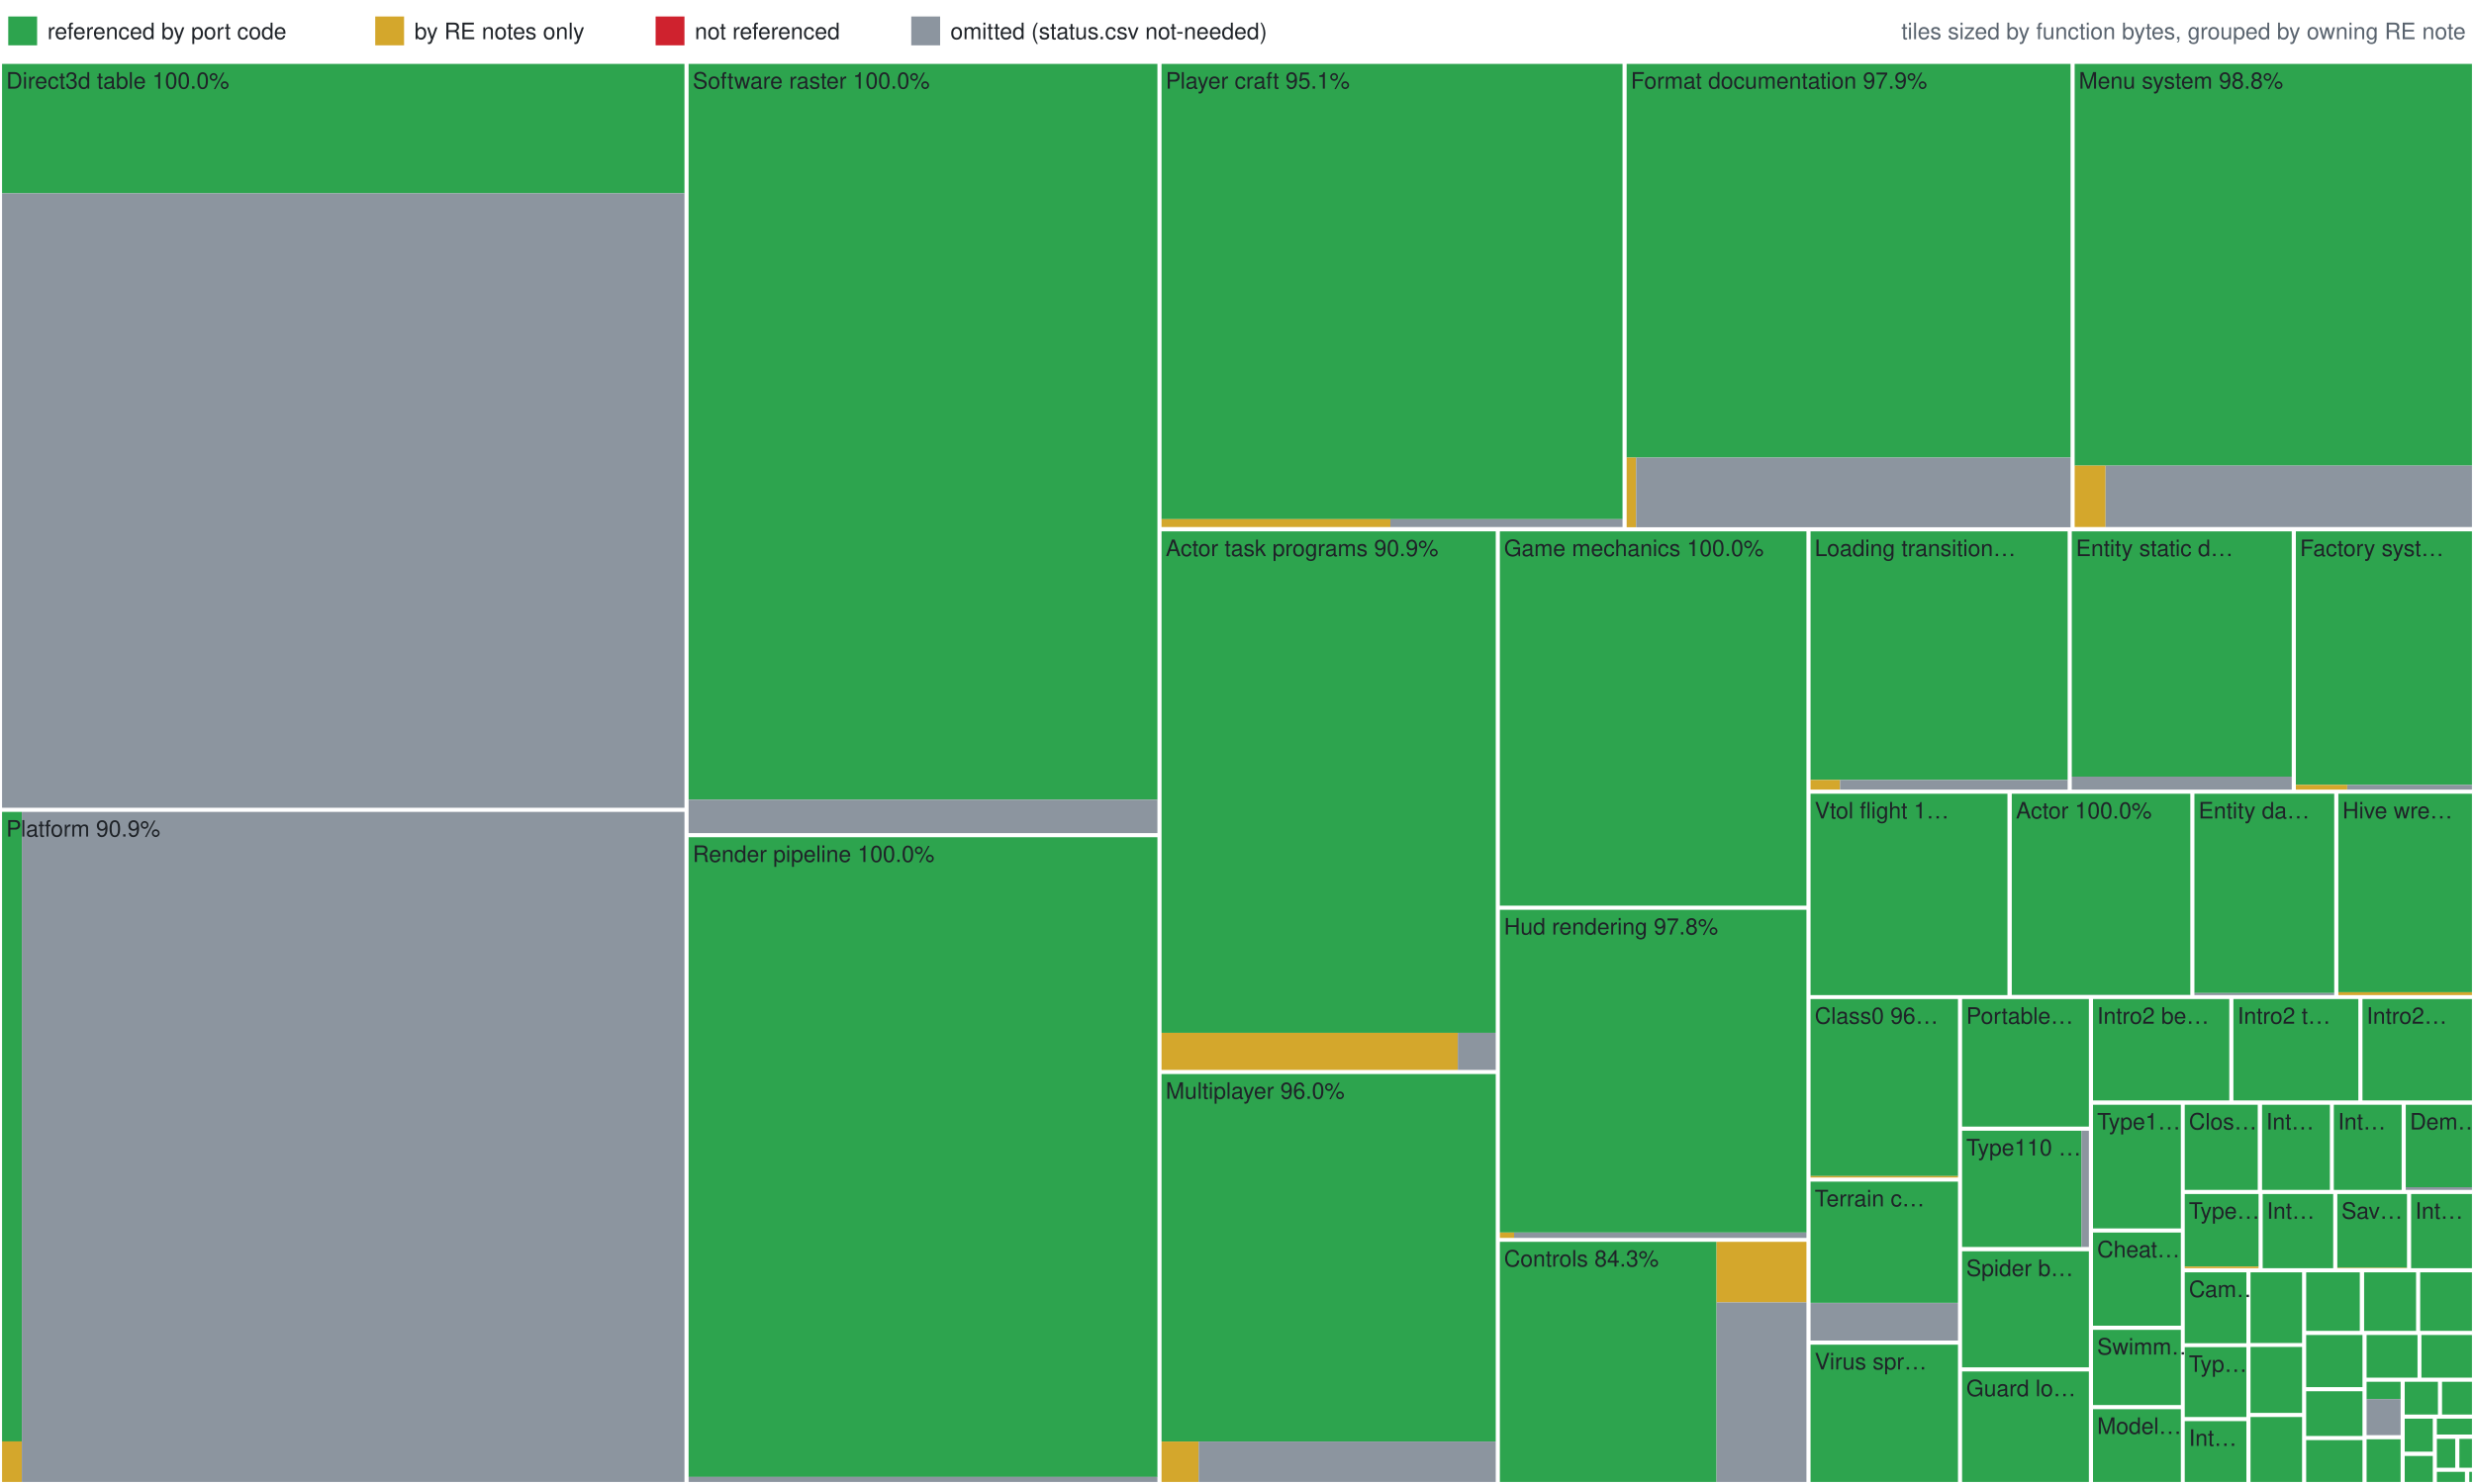
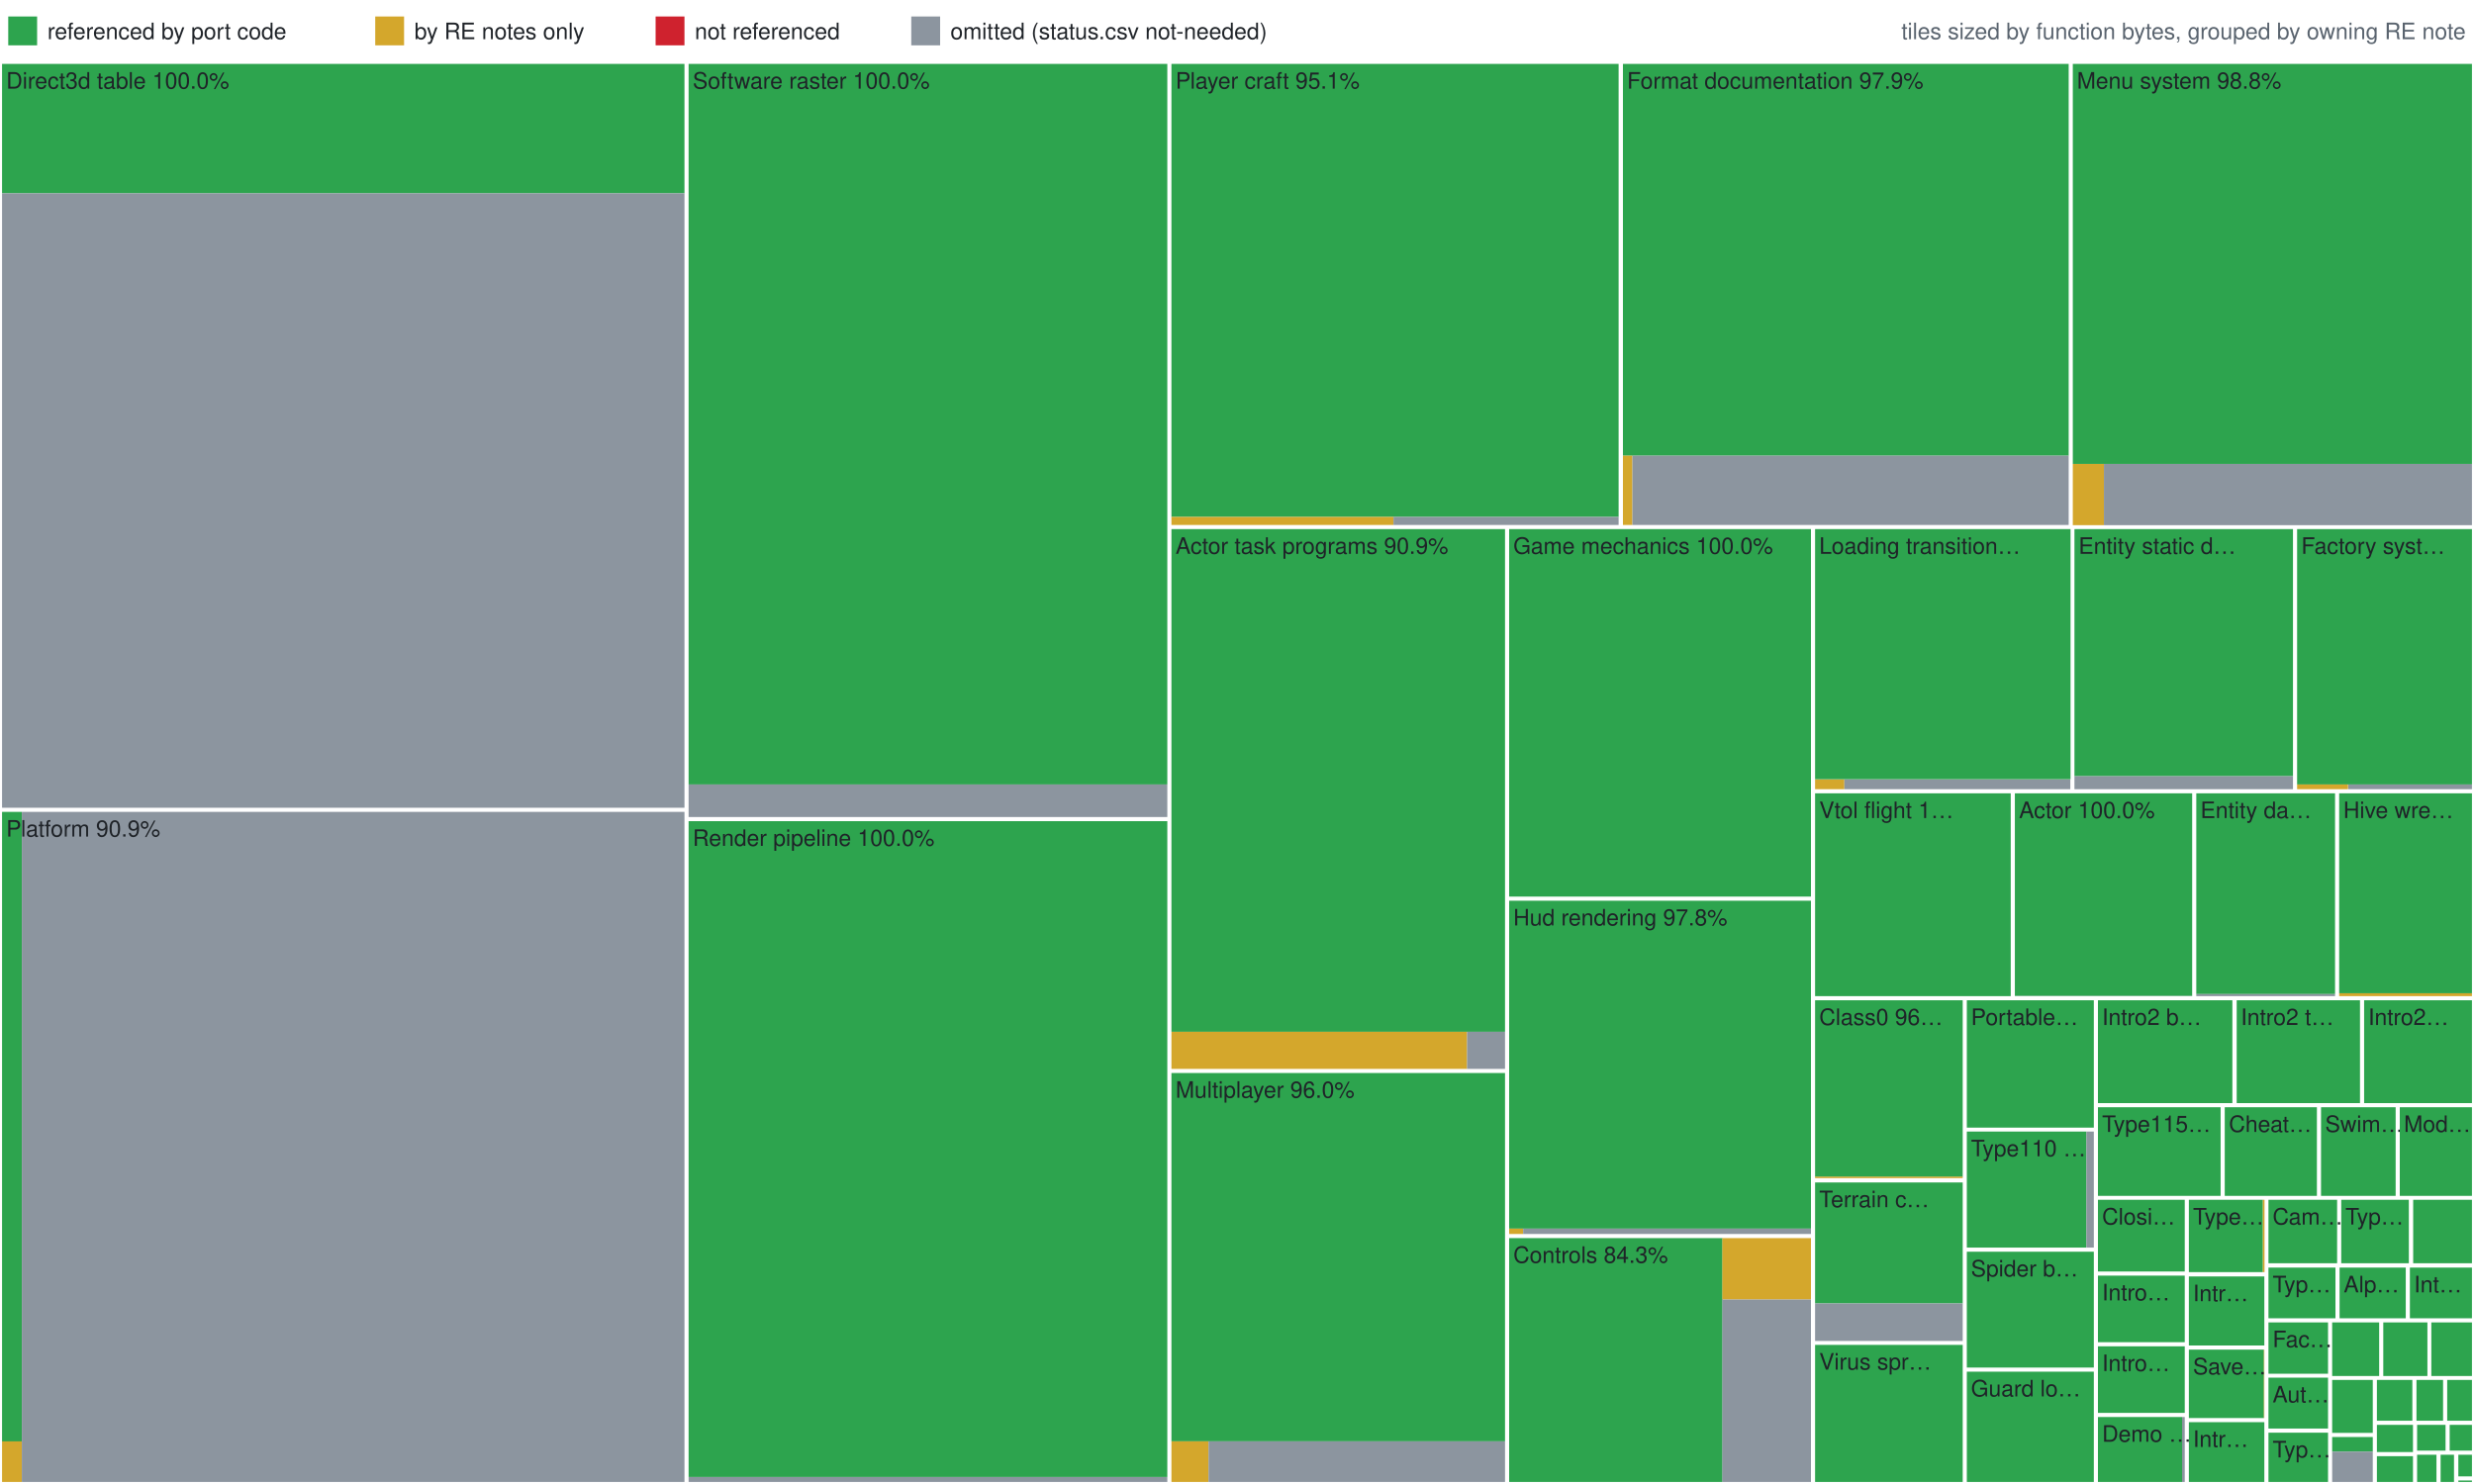
<svg xmlns="http://www.w3.org/2000/svg" width="1200" height="720" viewBox="0 0 1200 720" font-family="Segoe UI, Helvetica, Arial, sans-serif" font-size="11">
  <rect width="1200" height="720" fill="#ffffff" />
  <rect x="4" y="8" width="14" height="14" fill="#2da44e" />
  <text x="23" y="19" fill="#1f2328">referenced by port code</text>
  <rect x="182" y="8" width="14" height="14" fill="#d4a72c" />
  <text x="201" y="19" fill="#1f2328">by RE notes only</text>
  <rect x="318" y="8" width="14" height="14" fill="#cf222e" />
  <text x="337" y="19" fill="#1f2328">not referenced</text>
  <rect x="442" y="8" width="14" height="14" fill="#8c959f" />
  <text x="461" y="19" fill="#1f2328">omitted (status.csv not-needed)</text>
  <text x="1196" y="19" fill="#59636e" text-anchor="end">tiles sized by function bytes, grouped by owning RE note</text>
  <g>
    <rect x="1" y="31" width="331" height="62.8" fill="#2da44e" />
    <rect x="1" y="93.8" width="331" height="298.1" fill="#8c959f" />
    <text x="3" y="43" fill="#1f2328">Direct3d table 100.0%</text>
  </g>
  <g>
    <rect x="1" y="393.9" width="9.6" height="305.5" fill="#2da44e" />
    <rect x="1" y="699.3" width="9.6" height="19.7" fill="#d4a72c" />
    <rect x="10.6" y="393.9" width="321.4" height="325.1" fill="#8c959f" />
    <text x="3" y="405.9" fill="#1f2328">Platform 90.9%</text>
  </g>
  <g>
-     <rect x="334" y="31" width="227.4" height="357" fill="#2da44e" />
-     <rect x="334" y="388" width="227.4" height="16.2" fill="#8c959f" />
+     <rect x="334" y="31" width="232.2" height="349.6" fill="#2da44e" />
+     <rect x="334" y="380.6" width="232.2" height="15.8" fill="#8c959f" />
    <text x="336" y="43" fill="#1f2328">Software raster 100.0%</text>
  </g>
  <g>
-     <rect x="334" y="406.2" width="227.4" height="310.4" fill="#2da44e" />
-     <rect x="334" y="716.5" width="227.4" height="2.5" fill="#8c959f" />
-     <text x="336" y="418.2" fill="#1f2328">Render pipeline 100.0%</text>
-   </g>
-   <g>
-     <rect x="563.4" y="31" width="223.6" height="220.9" fill="#2da44e" />
-     <rect x="563.4" y="251.9" width="111" height="3.8" fill="#d4a72c" />
-     <rect x="674.4" y="251.9" width="112.6" height="3.8" fill="#8c959f" />
-     <text x="565.4" y="43" fill="#1f2328">Player craft 95.1%</text>
-   </g>
-   <g>
-     <rect x="789" y="31" width="215.3" height="191" fill="#2da44e" />
-     <rect x="789" y="222" width="4.6" height="33.8" fill="#d4a72c" />
-     <rect x="793.6" y="222" width="210.7" height="33.8" fill="#8c959f" />
-     <text x="791" y="43" fill="#1f2328">Format documentation 97.9%</text>
-   </g>
-   <g>
-     <rect x="1006.3" y="31" width="192.7" height="194.9" fill="#2da44e" />
-     <rect x="1006.3" y="225.9" width="15" height="29.8" fill="#d4a72c" />
-     <rect x="1021.3" y="225.9" width="177.7" height="29.8" fill="#8c959f" />
-     <text x="1008.3" y="43" fill="#1f2328">Menu system 98.8%</text>
-   </g>
-   <g>
-     <rect x="563.4" y="257.8" width="162.1" height="243.3" fill="#2da44e" />
-     <rect x="563.4" y="501.1" width="143.7" height="18" fill="#d4a72c" />
-     <rect x="707.1" y="501.1" width="18.4" height="18" fill="#8c959f" />
-     <text x="565.4" y="269.8" fill="#1f2328">Actor task programs 90.9%</text>
-   </g>
-   <g>
-     <rect x="563.4" y="521.1" width="162.1" height="178.3" fill="#2da44e" />
-     <rect x="563.4" y="699.4" width="18" height="19.6" fill="#d4a72c" />
-     <rect x="581.4" y="699.4" width="144.1" height="19.6" fill="#8c959f" />
-     <text x="565.4" y="533.1" fill="#1f2328">Multiplayer 96.0%</text>
-   </g>
-   <g>
-     <rect x="727.5" y="257.8" width="148.7" height="181.6" fill="#2da44e" />
-     <text x="729.5" y="269.8" fill="#1f2328">Game mechanics 100.0%</text>
-   </g>
-   <g>
-     <rect x="727.5" y="441.4" width="148.7" height="156.6" fill="#2da44e" />
-     <rect x="727.5" y="598" width="6.9" height="2.6" fill="#d4a72c" />
-     <rect x="734.4" y="598" width="141.8" height="2.6" fill="#8c959f" />
-     <text x="729.5" y="453.4" fill="#1f2328">Hud rendering 97.8%</text>
-   </g>
-   <g>
-     <rect x="727.5" y="602.5" width="105.1" height="116.5" fill="#2da44e" />
-     <rect x="832.6" y="602.5" width="43.6" height="29.4" fill="#d4a72c" />
-     <rect x="832.6" y="631.9" width="43.6" height="87.1" fill="#8c959f" />
-     <text x="729.5" y="614.5" fill="#1f2328">Controls 84.3%</text>
-   </g>
-   <g>
-     <rect x="878.2" y="257.8" width="124.7" height="120.6" fill="#2da44e" />
-     <rect x="878.2" y="378.4" width="14.3" height="4.7" fill="#d4a72c" />
-     <rect x="892.5" y="378.4" width="110.4" height="4.7" fill="#8c959f" />
-     <text x="880.2" y="269.8" fill="#1f2328">Loading transition…</text>
-   </g>
-   <g>
-     <rect x="1004.9" y="257.8" width="106.7" height="119" fill="#2da44e" />
-     <rect x="1004.9" y="376.8" width="106.7" height="6.3" fill="#8c959f" />
-     <text x="1006.9" y="269.8" fill="#1f2328">Entity static d…</text>
-   </g>
-   <g>
-     <rect x="1113.6" y="257.8" width="85.4" height="123" fill="#2da44e" />
-     <rect x="1113.6" y="380.8" width="24.9" height="2.3" fill="#d4a72c" />
-     <rect x="1138.5" y="380.8" width="60.5" height="2.3" fill="#8c959f" />
-     <text x="1115.6" y="269.8" fill="#1f2328">Factory syst…</text>
-   </g>
-   <g>
-     <rect x="878.2" y="385.1" width="95.5" height="97.7" fill="#2da44e" />
-     <text x="880.2" y="397.1" fill="#1f2328">Vtol flight 1…</text>
-   </g>
-   <g>
-     <rect x="975.8" y="385.1" width="86.6" height="97.6" fill="#2da44e" />
-     <rect x="975.8" y="482.7" width="86.6" height="0.1" fill="#8c959f" />
-     <text x="977.8" y="397.1" fill="#1f2328">Actor 100.0%</text>
-   </g>
-   <g>
-     <rect x="1064.4" y="385.1" width="67.8" height="96.7" fill="#2da44e" />
-     <rect x="1064.4" y="481.8" width="67.8" height="1" fill="#8c959f" />
-     <text x="1066.4" y="397.1" fill="#1f2328">Entity da…</text>
-   </g>
-   <g>
-     <rect x="1134.2" y="385.1" width="64.8" height="96.3" fill="#2da44e" />
-     <rect x="1134.2" y="481.4" width="64.8" height="1.4" fill="#d4a72c" />
-     <text x="1136.2" y="397.1" fill="#1f2328">Hive wre…</text>
-   </g>
-   <g>
-     <rect x="878.2" y="484.7" width="71.5" height="85.9" fill="#2da44e" />
-     <rect x="878.2" y="570.6" width="71.5" height="0.7" fill="#d4a72c" />
-     <text x="880.2" y="496.7" fill="#1f2328">Class0 96…</text>
-   </g>
-   <g>
-     <rect x="878.2" y="573.3" width="71.5" height="58.8" fill="#2da44e" />
-     <rect x="878.2" y="632.2" width="71.5" height="18.2" fill="#8c959f" />
-     <text x="880.2" y="585.3" fill="#1f2328">Terrain c…</text>
-   </g>
-   <g>
-     <rect x="878.2" y="652.4" width="71.5" height="66.6" fill="#2da44e" />
-     <text x="880.2" y="664.4" fill="#1f2328">Virus spr…</text>
-   </g>
-   <g>
-     <rect x="951.7" y="484.7" width="61.5" height="61.9" fill="#2da44e" />
-     <text x="953.7" y="496.7" fill="#1f2328">Portable…</text>
-   </g>
-   <g>
-     <rect x="951.7" y="548.6" width="57.9" height="56.4" fill="#2da44e" />
-     <rect x="1009.6" y="548.6" width="3.6" height="56.4" fill="#8c959f" />
-     <text x="953.7" y="560.6" fill="#1f2328">Type110 …</text>
-   </g>
-   <g>
-     <rect x="951.7" y="607.1" width="61.5" height="56.3" fill="#2da44e" />
-     <text x="953.7" y="619.1" fill="#1f2328">Spider b…</text>
-   </g>
-   <g>
-     <rect x="951.7" y="665.4" width="61.5" height="53.6" fill="#2da44e" />
-     <text x="953.7" y="677.4" fill="#1f2328">Guard lo…</text>
-   </g>
-   <g>
-     <rect x="1015.2" y="484.7" width="66.1" height="49.2" fill="#2da44e" />
-     <text x="1017.2" y="496.7" fill="#1f2328">Intro2 be…</text>
-   </g>
-   <g>
-     <rect x="1083.3" y="484.7" width="60.6" height="49.2" fill="#2da44e" />
-     <text x="1085.3" y="496.7" fill="#1f2328">Intro2 t…</text>
-   </g>
-   <g>
-     <rect x="1145.9" y="484.7" width="53.1" height="49.2" fill="#2da44e" />
-     <text x="1147.9" y="496.7" fill="#1f2328">Intro2…</text>
-   </g>
-   <g>
-     <rect x="1015.2" y="536" width="42.6" height="60" fill="#2da44e" />
-     <text x="1017.2" y="548" fill="#1f2328">Type1…</text>
-   </g>
-   <g>
-     <rect x="1015.2" y="598" width="42.6" height="45.2" fill="#2da44e" />
-     <text x="1017.2" y="610" fill="#1f2328">Cheat…</text>
-   </g>
-   <g>
-     <rect x="1015.2" y="645.2" width="42.6" height="36.5" fill="#2da44e" />
-     <text x="1017.2" y="657.2" fill="#1f2328">Swimm…</text>
-   </g>
-   <g>
-     <rect x="1015.2" y="683.7" width="42.6" height="35.3" fill="#2da44e" />
-     <text x="1017.2" y="695.7" fill="#1f2328">Model…</text>
-   </g>
-   <g>
-     <rect x="1059.7" y="536" width="35.4" height="41.3" fill="#2da44e" />
-     <text x="1061.7" y="548" fill="#1f2328">Clos…</text>
-   </g>
-   <g>
-     <rect x="1097.2" y="536" width="32.9" height="41.3" fill="#2da44e" />
-     <text x="1099.2" y="548" fill="#1f2328">Int…</text>
-   </g>
-   <g>
-     <rect x="1132" y="536" width="32.9" height="41.3" fill="#2da44e" />
-     <text x="1134" y="548" fill="#1f2328">Int…</text>
-   </g>
-   <g>
-     <rect x="1166.9" y="536" width="32.1" height="40" fill="#2da44e" />
-     <rect x="1166.9" y="576" width="32.1" height="1.3" fill="#8c959f" />
-     <text x="1168.9" y="548" fill="#1f2328">Dem…</text>
-   </g>
-   <g>
-     <rect x="1059.7" y="579.3" width="35.8" height="35.2" fill="#2da44e" />
-     <rect x="1059.7" y="614.5" width="35.8" height="0.8" fill="#d4a72c" />
-     <text x="1061.7" y="591.3" fill="#1f2328">Type…</text>
-   </g>
-   <g>
-     <rect x="1097.5" y="579.3" width="34.2" height="36" fill="#2da44e" />
-     <text x="1099.5" y="591.3" fill="#1f2328">Int…</text>
-   </g>
-   <g>
-     <rect x="1133.7" y="579.3" width="33.8" height="35.8" fill="#2da44e" />
-     <rect x="1133.7" y="615.1" width="33.8" height="0.2" fill="#d4a72c" />
-     <text x="1135.7" y="591.3" fill="#1f2328">Sav…</text>
-   </g>
-   <g>
-     <rect x="1169.5" y="579.3" width="29.5" height="36" fill="#2da44e" />
-     <text x="1171.5" y="591.3" fill="#1f2328">Int…</text>
-   </g>
-   <g>
-     <rect x="1059.7" y="617.3" width="29.9" height="34.4" fill="#2da44e" />
-     <text x="1061.7" y="629.3" fill="#1f2328">Cam…</text>
-   </g>
-   <g>
-     <rect x="1059.7" y="653.6" width="29.9" height="33.9" fill="#2da44e" />
-     <text x="1061.7" y="665.6" fill="#1f2328">Typ…</text>
-   </g>
-   <g>
-     <rect x="1059.7" y="689.5" width="29.9" height="29.5" fill="#2da44e" />
-     <text x="1061.7" y="701.5" fill="#1f2328">Int…</text>
-   </g>
-   <g>
-     <rect x="1091.6" y="617.3" width="25" height="34.3" fill="#2da44e" />
-   </g>
-   <g>
-     <rect x="1091.6" y="653.5" width="25" height="32" fill="#2da44e" />
-   </g>
-   <g>
-     <rect x="1091.6" y="687.5" width="25" height="31.5" fill="#2da44e" />
-   </g>
-   <g>
-     <rect x="1118.6" y="617.3" width="26" height="28.4" fill="#2da44e" />
-   </g>
-   <g>
-     <rect x="1146.7" y="617.3" width="25.2" height="28.4" fill="#2da44e" />
-   </g>
-   <g>
-     <rect x="1173.9" y="617.3" width="25.1" height="28.4" fill="#2da44e" />
-   </g>
-   <g>
-     <rect x="1118.6" y="647.7" width="27.3" height="25.3" fill="#2da44e" />
-   </g>
-   <g>
-     <rect x="1118.6" y="675" width="27.3" height="21.7" fill="#2da44e" />
-   </g>
-   <g>
-     <rect x="1118.6" y="698.7" width="27.3" height="20.3" fill="#2da44e" />
-   </g>
-   <g>
-     <rect x="1147.9" y="647.7" width="24.7" height="20.7" fill="#2da44e" />
-   </g>
-   <g>
-     <rect x="1174.5" y="647.7" width="24.5" height="20.7" fill="#2da44e" />
-   </g>
-   <g>
-     <rect x="1147.9" y="670.4" width="16.5" height="8.4" fill="#2da44e" />
-     <rect x="1147.9" y="678.8" width="16.5" height="17.5" fill="#8c959f" />
-   </g>
-   <g>
-     <rect x="1147.9" y="698.3" width="16.5" height="20.7" fill="#2da44e" />
-   </g>
-   <g>
-     <rect x="1166.4" y="670.4" width="16.1" height="15.9" fill="#2da44e" />
-   </g>
-   <g>
-     <rect x="1184.5" y="670.4" width="14.5" height="15.9" fill="#2da44e" />
-   </g>
-   <g>
-     <rect x="1166.4" y="688.3" width="13.6" height="16" fill="#2da44e" />
-   </g>
-   <g>
-     <rect x="1166.4" y="706.4" width="13.6" height="12.6" fill="#2da44e" />
-   </g>
-   <g>
-     <rect x="1182" y="688.3" width="17" height="7.7" fill="#2da44e" />
-   </g>
-   <g>
-     <rect x="1182" y="698.1" width="8.9" height="14" fill="#2da44e" />
-   </g>
-   <g>
-     <rect x="1192.9" y="698.1" width="6.1" height="14" fill="#2da44e" />
-   </g>
-   <g>
-     <rect x="1182" y="714.1" width="13.6" height="4.9" fill="#2da44e" />
-   </g>
-   <g>
-     <rect x="1197.7" y="714.1" width="1.3" height="4.9" fill="#2da44e" />
+     <rect x="334" y="398.4" width="232.2" height="318.2" fill="#2da44e" />
+     <rect x="334" y="716.6" width="232.2" height="2.4" fill="#8c959f" />
+     <text x="336" y="410.4" fill="#1f2328">Render pipeline 100.0%</text>
+   </g>
+   <g>
+     <rect x="568.2" y="31" width="216.9" height="219.8" fill="#2da44e" />
+     <rect x="568.2" y="250.8" width="107.7" height="3.9" fill="#d4a72c" />
+     <rect x="675.9" y="250.8" width="109.2" height="3.9" fill="#8c959f" />
+     <text x="570.2" y="43" fill="#1f2328">Player craft 95.1%</text>
+   </g>
+   <g>
+     <rect x="787.2" y="31" width="216.2" height="190.1" fill="#2da44e" />
+     <rect x="787.2" y="221.1" width="4.6" height="33.6" fill="#d4a72c" />
+     <rect x="791.8" y="221.1" width="211.6" height="33.6" fill="#8c959f" />
+     <text x="789.2" y="43" fill="#1f2328">Format documentation 97.9%</text>
+   </g>
+   <g>
+     <rect x="1005.4" y="31" width="193.6" height="194.1" fill="#2da44e" />
+     <rect x="1005.4" y="225.1" width="15.1" height="29.7" fill="#d4a72c" />
+     <rect x="1020.5" y="225.1" width="178.5" height="29.7" fill="#8c959f" />
+     <text x="1007.4" y="43" fill="#1f2328">Menu system 98.8%</text>
+   </g>
+   <g>
+     <rect x="568.2" y="256.7" width="161.8" height="243.9" fill="#2da44e" />
+     <rect x="568.2" y="500.6" width="143.4" height="18" fill="#d4a72c" />
+     <rect x="711.6" y="500.6" width="18.4" height="18" fill="#8c959f" />
+     <text x="570.2" y="268.7" fill="#1f2328">Actor task programs 90.9%</text>
+   </g>
+   <g>
+     <rect x="568.2" y="520.6" width="161.8" height="178.7" fill="#2da44e" />
+     <rect x="568.2" y="699.3" width="18" height="19.7" fill="#d4a72c" />
+     <rect x="586.2" y="699.3" width="143.8" height="19.7" fill="#8c959f" />
+     <text x="570.2" y="532.6" fill="#1f2328">Multiplayer 96.0%</text>
+   </g>
+   <g>
+     <rect x="732" y="256.7" width="146.4" height="178.3" fill="#2da44e" />
+     <text x="734" y="268.7" fill="#1f2328">Game mechanics 100.0%</text>
+   </g>
+   <g>
+     <rect x="732" y="437" width="146.4" height="159.1" fill="#2da44e" />
+     <rect x="732" y="596.1" width="6.8" height="2.6" fill="#d4a72c" />
+     <rect x="738.8" y="596.1" width="139.6" height="2.6" fill="#8c959f" />
+     <text x="734" y="449" fill="#1f2328">Hud rendering 97.8%</text>
+   </g>
+   <g>
+     <rect x="732" y="600.7" width="103.5" height="118.3" fill="#2da44e" />
+     <rect x="835.4" y="600.7" width="43" height="29.8" fill="#d4a72c" />
+     <rect x="835.4" y="630.5" width="43" height="88.5" fill="#8c959f" />
+     <text x="734" y="612.7" fill="#1f2328">Controls 84.3%</text>
+   </g>
+   <g>
+     <rect x="880.4" y="256.7" width="123.9" height="121.4" fill="#2da44e" />
+     <rect x="880.4" y="378.2" width="14.2" height="4.7" fill="#d4a72c" />
+     <rect x="894.6" y="378.2" width="109.6" height="4.7" fill="#8c959f" />
+     <text x="882.4" y="268.7" fill="#1f2328">Loading transition…</text>
+   </g>
+   <g>
+     <rect x="1006.2" y="256.7" width="106" height="119.9" fill="#2da44e" />
+     <rect x="1006.2" y="376.6" width="106" height="6.3" fill="#8c959f" />
+     <text x="1008.2" y="268.7" fill="#1f2328">Entity static d…</text>
+   </g>
+   <g>
+     <rect x="1114.2" y="256.7" width="84.8" height="123.9" fill="#2da44e" />
+     <rect x="1114.2" y="380.6" width="24.7" height="2.3" fill="#d4a72c" />
+     <rect x="1139" y="380.6" width="60" height="2.3" fill="#8c959f" />
+     <text x="1116.2" y="268.7" fill="#1f2328">Factory syst…</text>
+   </g>
+   <g>
+     <rect x="880.4" y="384.9" width="94.9" height="98.4" fill="#2da44e" />
+     <text x="882.4" y="396.9" fill="#1f2328">Vtol flight 1…</text>
+   </g>
+   <g>
+     <rect x="977.3" y="384.9" width="86" height="98.3" fill="#2da44e" />
+     <rect x="977.3" y="483.2" width="86" height="0.1" fill="#8c959f" />
+     <text x="979.3" y="396.9" fill="#1f2328">Actor 100.0%</text>
+   </g>
+   <g>
+     <rect x="1065.3" y="384.9" width="67.3" height="97.4" fill="#2da44e" />
+     <rect x="1065.3" y="482.3" width="67.3" height="1" fill="#8c959f" />
+     <text x="1067.3" y="396.9" fill="#1f2328">Entity da…</text>
+   </g>
+   <g>
+     <rect x="1134.6" y="384.9" width="64.4" height="97" fill="#2da44e" />
+     <rect x="1134.6" y="481.9" width="64.4" height="1.4" fill="#d4a72c" />
+     <text x="1136.6" y="396.9" fill="#1f2328">Hive wre…</text>
+   </g>
+   <g>
+     <rect x="880.4" y="485.3" width="71.6" height="85.7" fill="#2da44e" />
+     <rect x="880.4" y="570.9" width="71.6" height="0.7" fill="#d4a72c" />
+     <text x="882.4" y="497.3" fill="#1f2328">Class0 96…</text>
+   </g>
+   <g>
+     <rect x="880.4" y="573.7" width="71.6" height="58.7" fill="#2da44e" />
+     <rect x="880.4" y="632.4" width="71.6" height="18.2" fill="#8c959f" />
+     <text x="882.4" y="585.7" fill="#1f2328">Terrain c…</text>
+   </g>
+   <g>
+     <rect x="880.4" y="652.5" width="71.6" height="66.5" fill="#2da44e" />
+     <text x="882.4" y="664.5" fill="#1f2328">Virus spr…</text>
+   </g>
+   <g>
+     <rect x="954" y="485.3" width="61.6" height="61.8" fill="#2da44e" />
+     <text x="956" y="497.3" fill="#1f2328">Portable…</text>
+   </g>
+   <g>
+     <rect x="954" y="549" width="58" height="56.3" fill="#2da44e" />
+     <rect x="1012" y="549" width="3.6" height="56.3" fill="#8c959f" />
+     <text x="956" y="561" fill="#1f2328">Type110 …</text>
+   </g>
+   <g>
+     <rect x="954" y="607.3" width="61.6" height="56.2" fill="#2da44e" />
+     <text x="956" y="619.3" fill="#1f2328">Spider b…</text>
+   </g>
+   <g>
+     <rect x="954" y="665.5" width="61.6" height="53.5" fill="#2da44e" />
+     <text x="956" y="677.5" fill="#1f2328">Guard lo…</text>
+   </g>
+   <g>
+     <rect x="1017.6" y="485.3" width="65.2" height="49.9" fill="#2da44e" />
+     <text x="1019.6" y="497.3" fill="#1f2328">Intro2 b…</text>
+   </g>
+   <g>
+     <rect x="1084.9" y="485.3" width="59.8" height="49.9" fill="#2da44e" />
+     <text x="1086.9" y="497.3" fill="#1f2328">Intro2 t…</text>
+   </g>
+   <g>
+     <rect x="1146.7" y="485.3" width="52.3" height="49.9" fill="#2da44e" />
+     <text x="1148.7" y="497.3" fill="#1f2328">Intro2…</text>
+   </g>
+   <g>
+     <rect x="1017.6" y="537.2" width="59.5" height="43" fill="#2da44e" />
+     <text x="1019.6" y="549.2" fill="#1f2328">Type115…</text>
+   </g>
+   <g>
+     <rect x="1079.1" y="537.2" width="44.7" height="43" fill="#2da44e" />
+     <text x="1081.1" y="549.2" fill="#1f2328">Cheat…</text>
+   </g>
+   <g>
+     <rect x="1125.8" y="537.2" width="36.2" height="43" fill="#2da44e" />
+     <text x="1127.8" y="549.2" fill="#1f2328">Swim…</text>
+   </g>
+   <g>
+     <rect x="1164" y="537.2" width="35" height="43" fill="#2da44e" />
+     <text x="1166" y="549.2" fill="#1f2328">Mod…</text>
+   </g>
+   <g>
+     <rect x="1017.6" y="582.1" width="42.1" height="34.8" fill="#2da44e" />
+     <text x="1019.6" y="594.1" fill="#1f2328">Closi…</text>
+   </g>
+   <g>
+     <rect x="1017.6" y="618.9" width="42.1" height="32.3" fill="#2da44e" />
+     <text x="1019.6" y="630.9" fill="#1f2328">Intro…</text>
+   </g>
+   <g>
+     <rect x="1017.6" y="653.2" width="42.1" height="32.3" fill="#2da44e" />
+     <text x="1019.6" y="665.2" fill="#1f2328">Intro…</text>
+   </g>
+   <g>
+     <rect x="1017.6" y="687.5" width="40.8" height="31.5" fill="#2da44e" />
+     <rect x="1058.4" y="687.5" width="1.3" height="31.5" fill="#8c959f" />
+     <text x="1019.6" y="699.5" fill="#1f2328">Demo …</text>
+   </g>
+   <g>
+     <rect x="1061.7" y="582.1" width="35.9" height="35.1" fill="#2da44e" />
+     <rect x="1097.6" y="582.1" width="0.8" height="35.1" fill="#d4a72c" />
+     <text x="1063.7" y="594.1" fill="#1f2328">Type…</text>
+   </g>
+   <g>
+     <rect x="1061.7" y="619.3" width="36.6" height="33.5" fill="#2da44e" />
+     <text x="1063.7" y="631.3" fill="#1f2328">Intr…</text>
+   </g>
+   <g>
+     <rect x="1061.7" y="654.8" width="36.4" height="33.2" fill="#2da44e" />
+     <rect x="1098.1" y="654.8" width="0.2" height="33.2" fill="#d4a72c" />
+     <text x="1063.7" y="666.8" fill="#1f2328">Save…</text>
+   </g>
+   <g>
+     <rect x="1061.7" y="690" width="36.6" height="29" fill="#2da44e" />
+     <text x="1063.7" y="702" fill="#1f2328">Intr…</text>
+   </g>
+   <g>
+     <rect x="1100.3" y="582.1" width="33.3" height="30.8" fill="#2da44e" />
+     <text x="1102.3" y="594.1" fill="#1f2328">Cam…</text>
+   </g>
+   <g>
+     <rect x="1135.6" y="582.1" width="32.8" height="30.8" fill="#2da44e" />
+     <text x="1137.6" y="594.1" fill="#1f2328">Typ…</text>
+   </g>
+   <g>
+     <rect x="1170.5" y="582.1" width="28.5" height="30.8" fill="#2da44e" />
+   </g>
+   <g>
+     <rect x="1100.3" y="615" width="32.5" height="24.6" fill="#2da44e" />
+     <text x="1102.3" y="627" fill="#1f2328">Typ…</text>
+   </g>
+   <g>
+     <rect x="1134.8" y="615" width="32.1" height="24.6" fill="#2da44e" />
+     <text x="1136.8" y="627" fill="#1f2328">Alp…</text>
+   </g>
+   <g>
+     <rect x="1168.9" y="615" width="30.1" height="24.6" fill="#2da44e" />
+     <text x="1170.9" y="627" fill="#1f2328">Int…</text>
+   </g>
+   <g>
+     <rect x="1100.3" y="641.6" width="28.9" height="24.9" fill="#2da44e" />
+     <text x="1102.3" y="653.6" fill="#1f2328">Fac…</text>
+   </g>
+   <g>
+     <rect x="1100.3" y="668.4" width="28.9" height="24.7" fill="#2da44e" />
+     <text x="1102.3" y="680.4" fill="#1f2328">Aut…</text>
+   </g>
+   <g>
+     <rect x="1100.3" y="695.1" width="28.9" height="23.9" fill="#2da44e" />
+     <text x="1102.3" y="707.1" fill="#1f2328">Typ…</text>
+   </g>
+   <g>
+     <rect x="1131.2" y="641.6" width="22.8" height="26" fill="#2da44e" />
+   </g>
+   <g>
+     <rect x="1156" y="641.6" width="21.4" height="26" fill="#2da44e" />
+   </g>
+   <g>
+     <rect x="1179.3" y="641.6" width="19.7" height="26" fill="#2da44e" />
+   </g>
+   <g>
+     <rect x="1131.2" y="669.5" width="19.7" height="25.7" fill="#2da44e" />
+   </g>
+   <g>
+     <rect x="1131.2" y="697.2" width="19.7" height="7.1" fill="#2da44e" />
+     <rect x="1131.2" y="704.3" width="19.7" height="14.7" fill="#8c959f" />
+   </g>
+   <g>
+     <rect x="1152.9" y="669.5" width="17.2" height="19.8" fill="#2da44e" />
+   </g>
+   <g>
+     <rect x="1172.1" y="669.5" width="12.9" height="19.8" fill="#2da44e" />
+   </g>
+   <g>
+     <rect x="1187" y="669.5" width="12" height="19.8" fill="#2da44e" />
+   </g>
+   <g>
+     <rect x="1152.9" y="691.3" width="17.5" height="13.2" fill="#2da44e" />
+   </g>
+   <g>
+     <rect x="1152.9" y="706.5" width="17.5" height="12.5" fill="#2da44e" />
+   </g>
+   <g>
+     <rect x="1172.4" y="691.3" width="13.8" height="12.5" fill="#2da44e" />
+   </g>
+   <g>
+     <rect x="1188.2" y="691.3" width="10.8" height="12.5" fill="#2da44e" />
+   </g>
+   <g>
+     <rect x="1172.4" y="705.8" width="9.4" height="13.2" fill="#2da44e" />
+   </g>
+   <g>
+     <rect x="1183.8" y="705.8" width="6.5" height="13.2" fill="#2da44e" />
+   </g>
+   <g>
+     <rect x="1192.4" y="705.8" width="6.6" height="10.5" fill="#2da44e" />
+   </g>
+   <g>
+     <rect x="1192.4" y="718.3" width="6.6" height="0.7" fill="#2da44e" />
  </g>
</svg>
